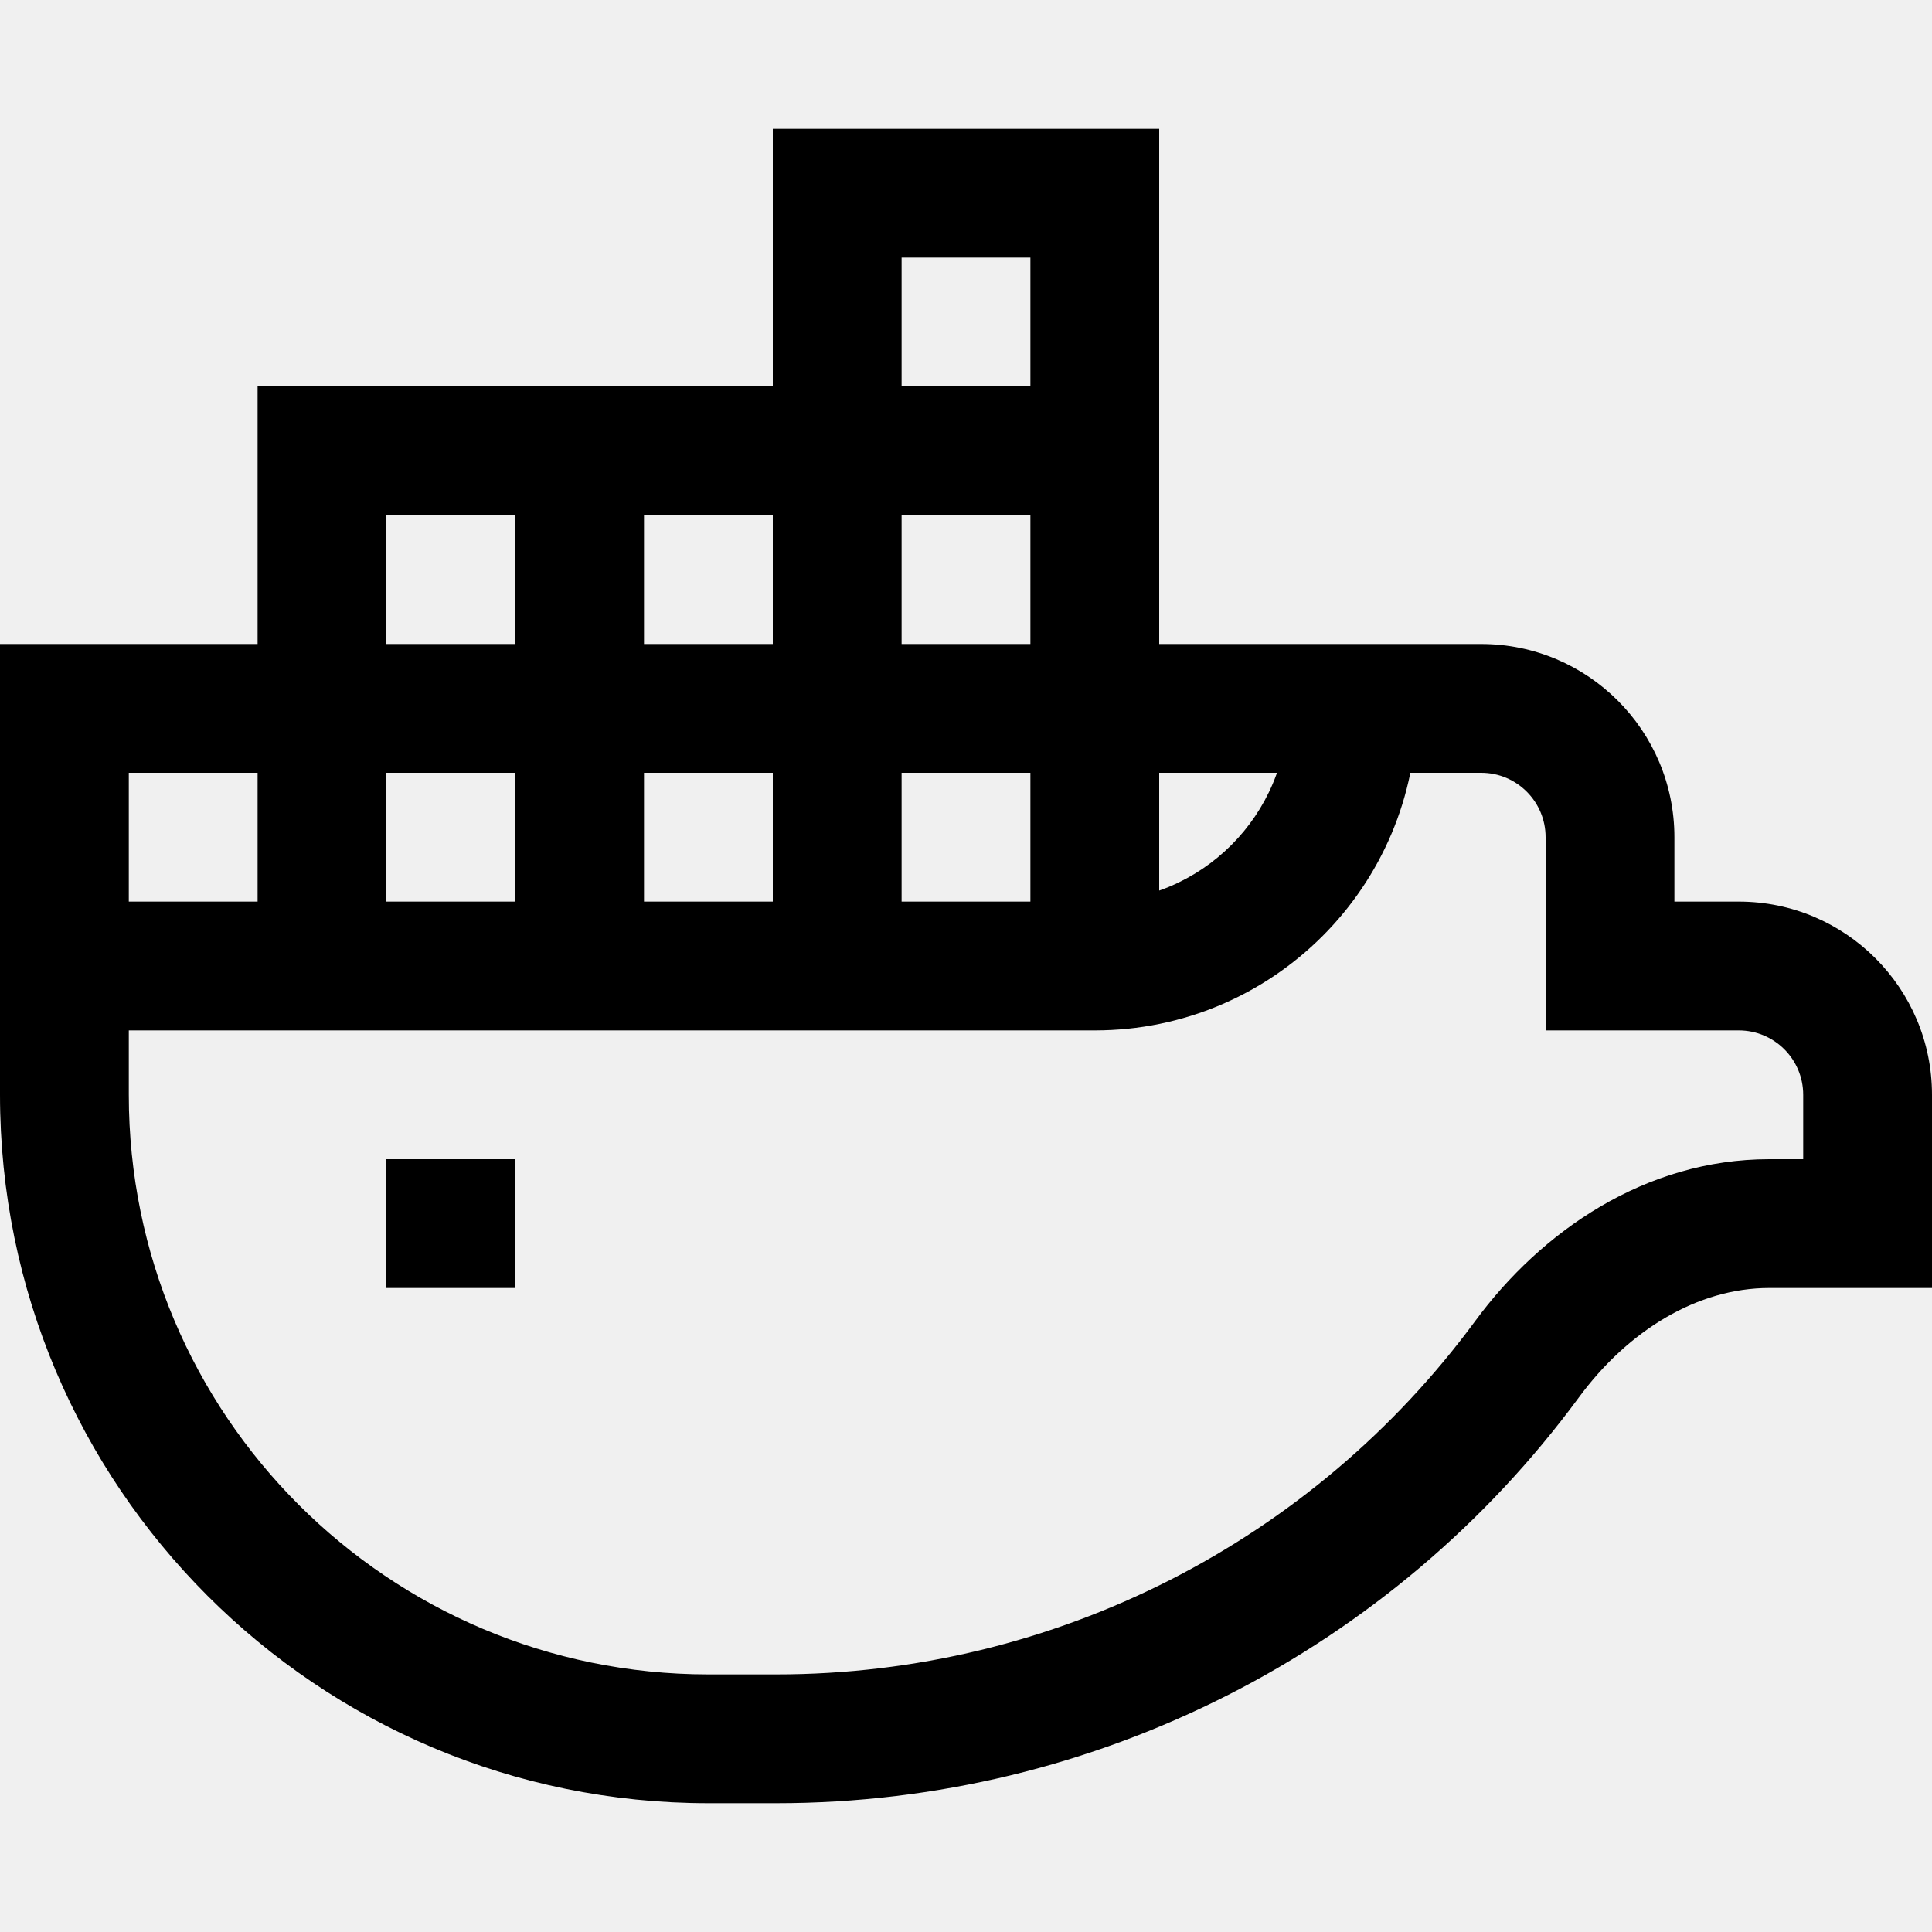
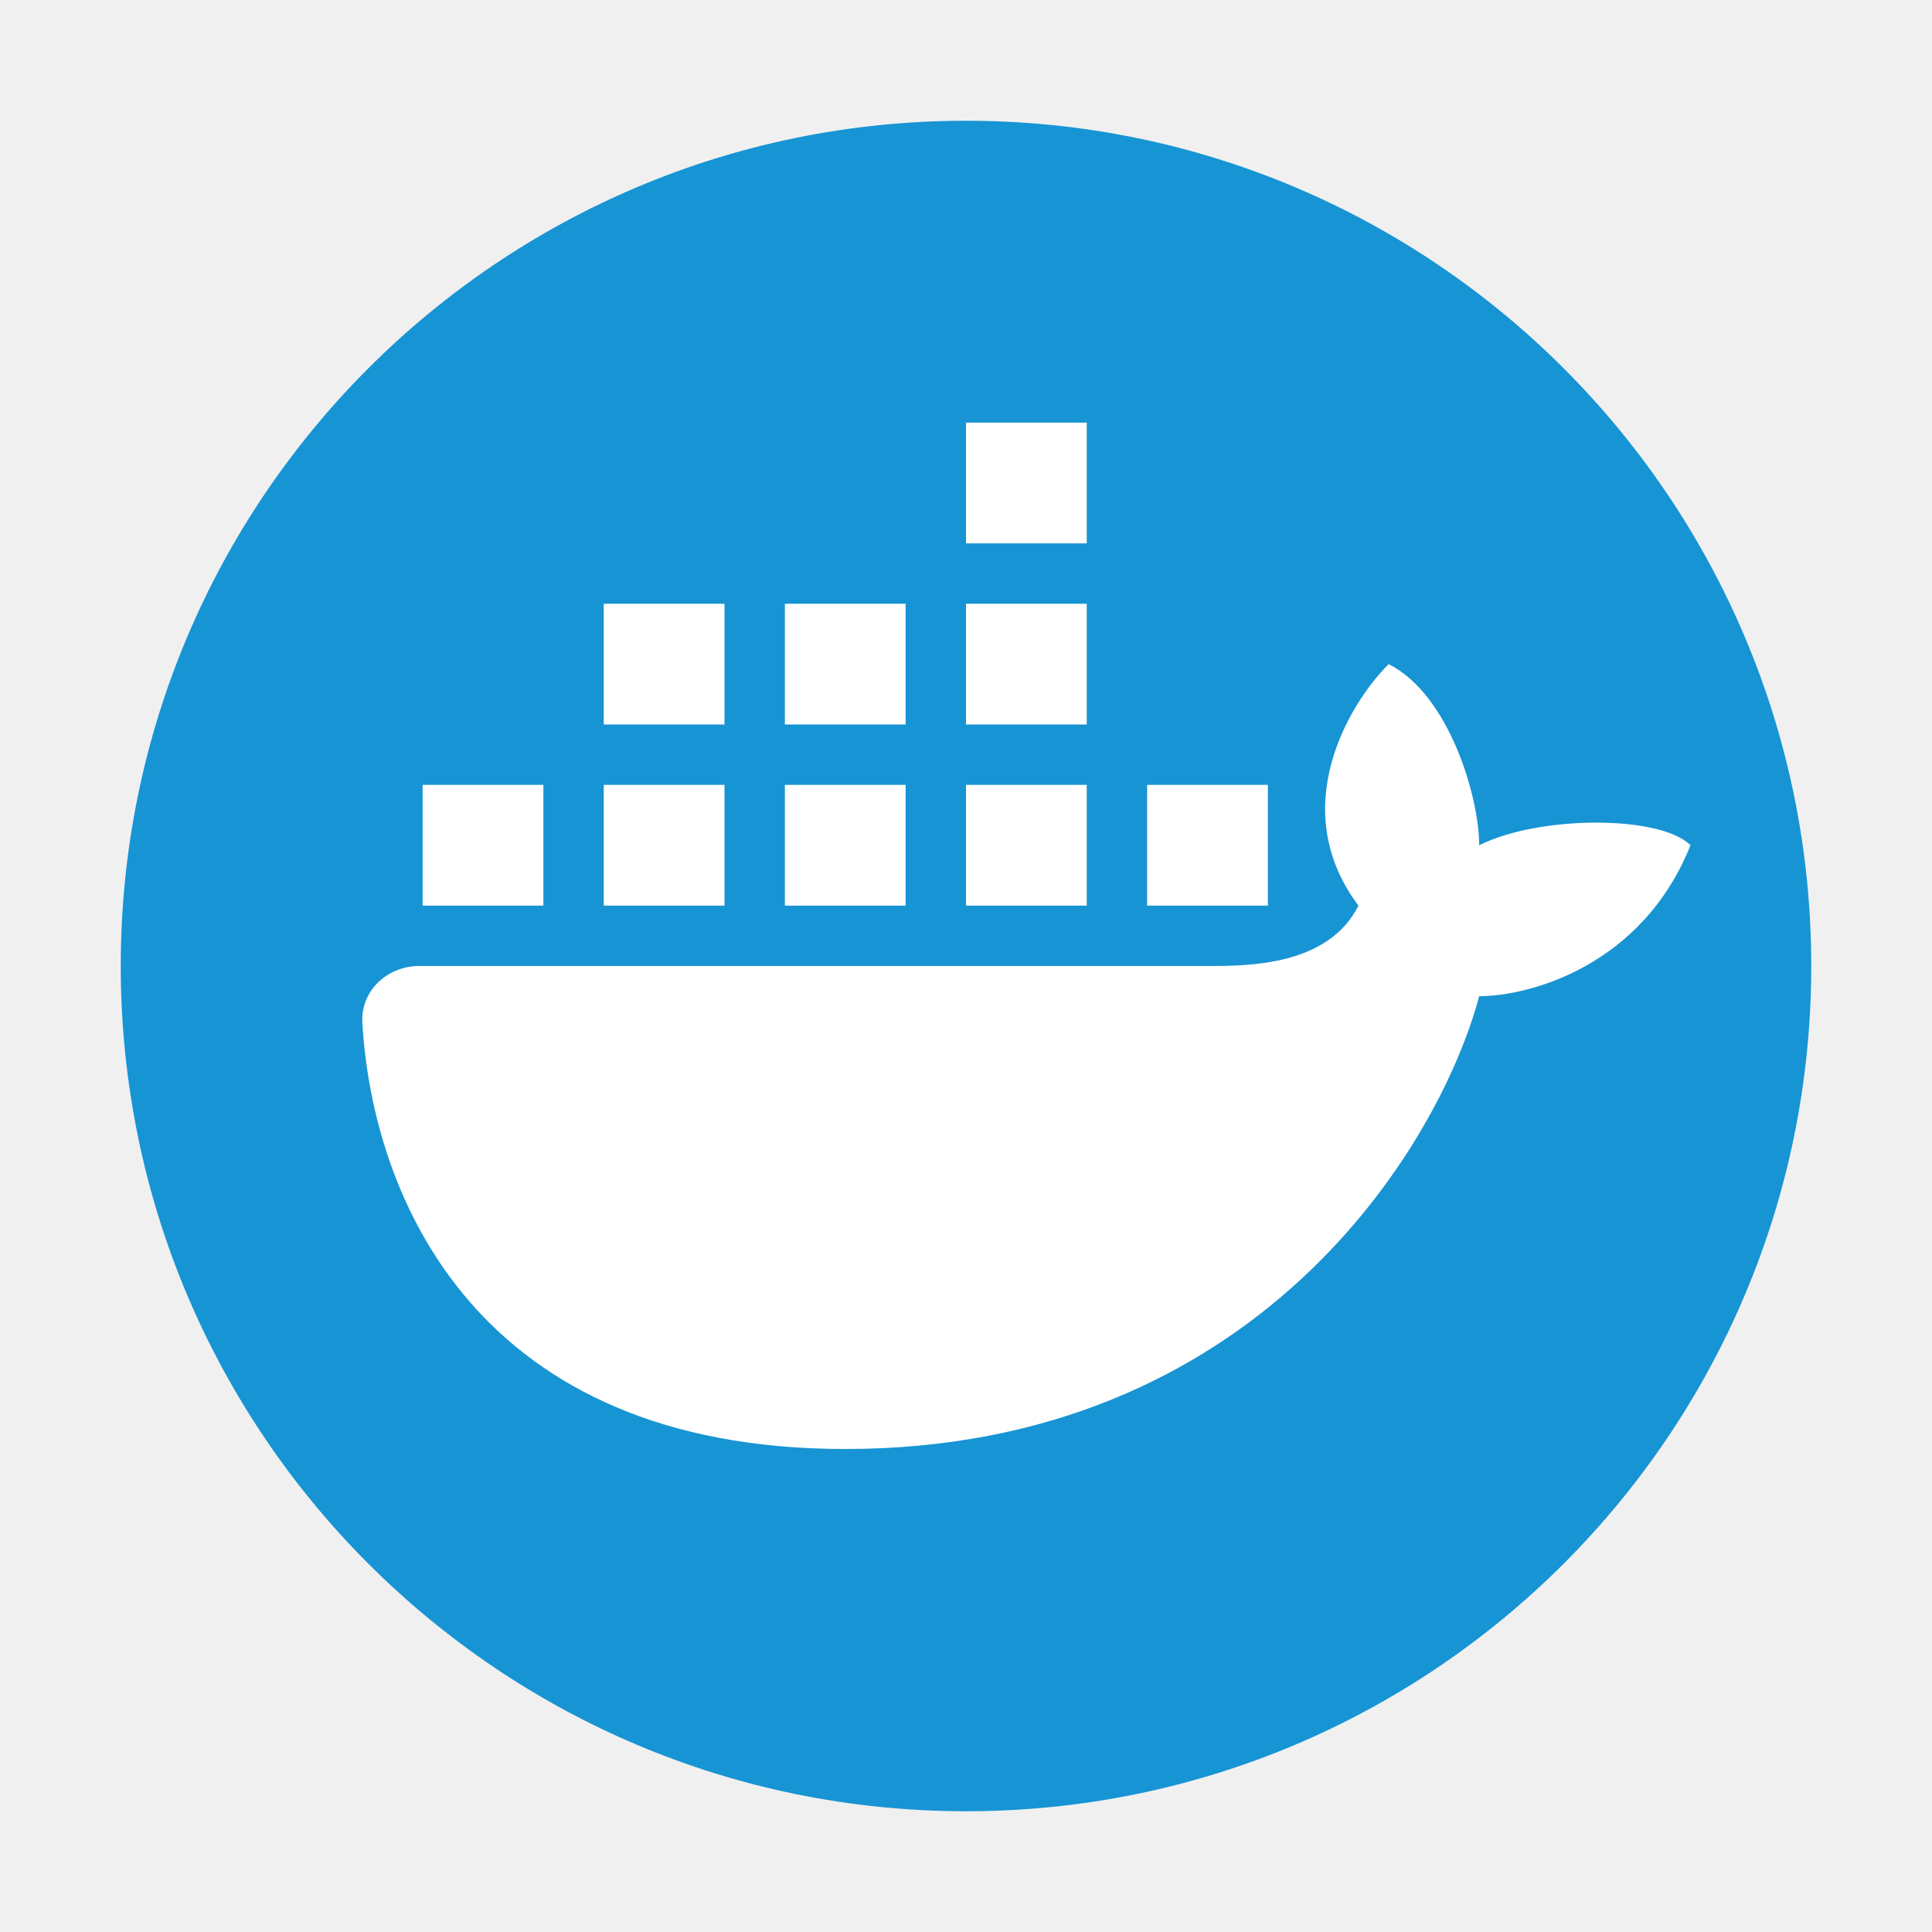
- <svg xmlns="http://www.w3.org/2000/svg" width="800px" height="800px" viewBox="0 0 15 15" fill="none">
-   <path d="M0.5 5.5V5H0V5.5H0.5ZM2.5 3.5V3H2V3.5H2.5ZM6.5 1.5V1H6V1.5H6.5ZM8.5 1.5H9V1H8.5V1.5ZM12.5 7.5H12V8H12.5V7.5ZM1 7.5V5.5H0V7.5H1ZM3 7.5V3.5H2V7.5H3ZM2.5 4H8.5V3H2.5V4ZM8 3.5V7.5H9V3.5H8ZM5 7.5V3.5H4V7.5H5ZM7 7.5V1.5H6V7.5H7ZM6.5 2H8.5V1H6.5V2ZM8 1.5V3.5H9V1.5H8ZM13.736 10H15V9H13.736V10ZM10 5V5.5H11V5H10ZM12 6.5V7.5H13V6.5H12ZM12.5 8H13.5V7H12.5V8ZM14 8.5V9.5H15V8.5H14ZM13.5 8C13.776 8 14 8.224 14 8.5H15C15 7.672 14.328 7 13.5 7V8ZM11.5 6C11.776 6 12 6.224 12 6.5H13C13 5.672 12.328 5 11.5 5V6ZM3 10H4V9H3V10ZM8.5 7H0.5V8H8.5V7ZM0 7.5V8.5H1V7.5H0ZM5.5 14H6.028V13H5.5V14ZM6.028 14C8.513 14 10.816 12.81 12.258 10.85L11.453 10.257C10.197 11.964 8.191 13 6.028 13V14ZM0 8.5C0 11.538 2.462 14 5.5 14V13C3.015 13 1 10.985 1 8.5H0ZM0.5 6H11.5V5H0.5V6ZM10 5.5C10 6.328 9.328 7 8.5 7V8C9.881 8 11 6.881 11 5.5H10ZM13.736 9C12.776 9 11.967 9.558 11.453 10.257L12.258 10.85C12.642 10.328 13.181 10 13.736 10V9Z" fill="#000000" />
+ <svg xmlns="http://www.w3.org/2000/svg" viewBox="0 0 32 32" fill="none">
+   <g id="SVGRepo_bgCarrier" stroke-width="0" />
+   <g id="SVGRepo_tracerCarrier" stroke-linecap="round" stroke-linejoin="round" />
+   <g id="SVGRepo_iconCarrier">
+     <circle cx="16" cy="16" r="14" fill="#1794D4" />
+     <path d="M18 7H16V9H18V7Z" fill="white" />
+     <path d="M10 10H12V12H10V10Z" fill="white" />
+     <path d="M6.002 16.941C6.172 19.843 7.9 24 14 24C20.8 24 23.833 19 24.5 16.5C25.333 16.5 27.2 16 28 14C27.5 13.5 25.5 13.5 24.5 14C24.5 13.2 24 11.5 23 11C22.333 11.667 21.3 13.4 22.5 15C22 16 20.667 16 20 16H6.943C6.413 16 5.97 16.413 6.002 16.941Z" fill="white" />
+     <path d="M9 13H7V15H9V13Z" fill="white" />
+     <path d="M10 13H12V15H10V13Z" fill="white" />
+     <path d="M15 13H13V15H15V13Z" fill="white" />
+     <path d="M16 13H18V15H16V13Z" fill="white" />
+     <path d="M21 13H19V15H21V13Z" fill="white" />
+     <path d="M15 10H13V12H15V10Z" fill="white" />
+     <path d="M16 10H18V12H16V10Z" fill="white" />
+   </g>
</svg>
